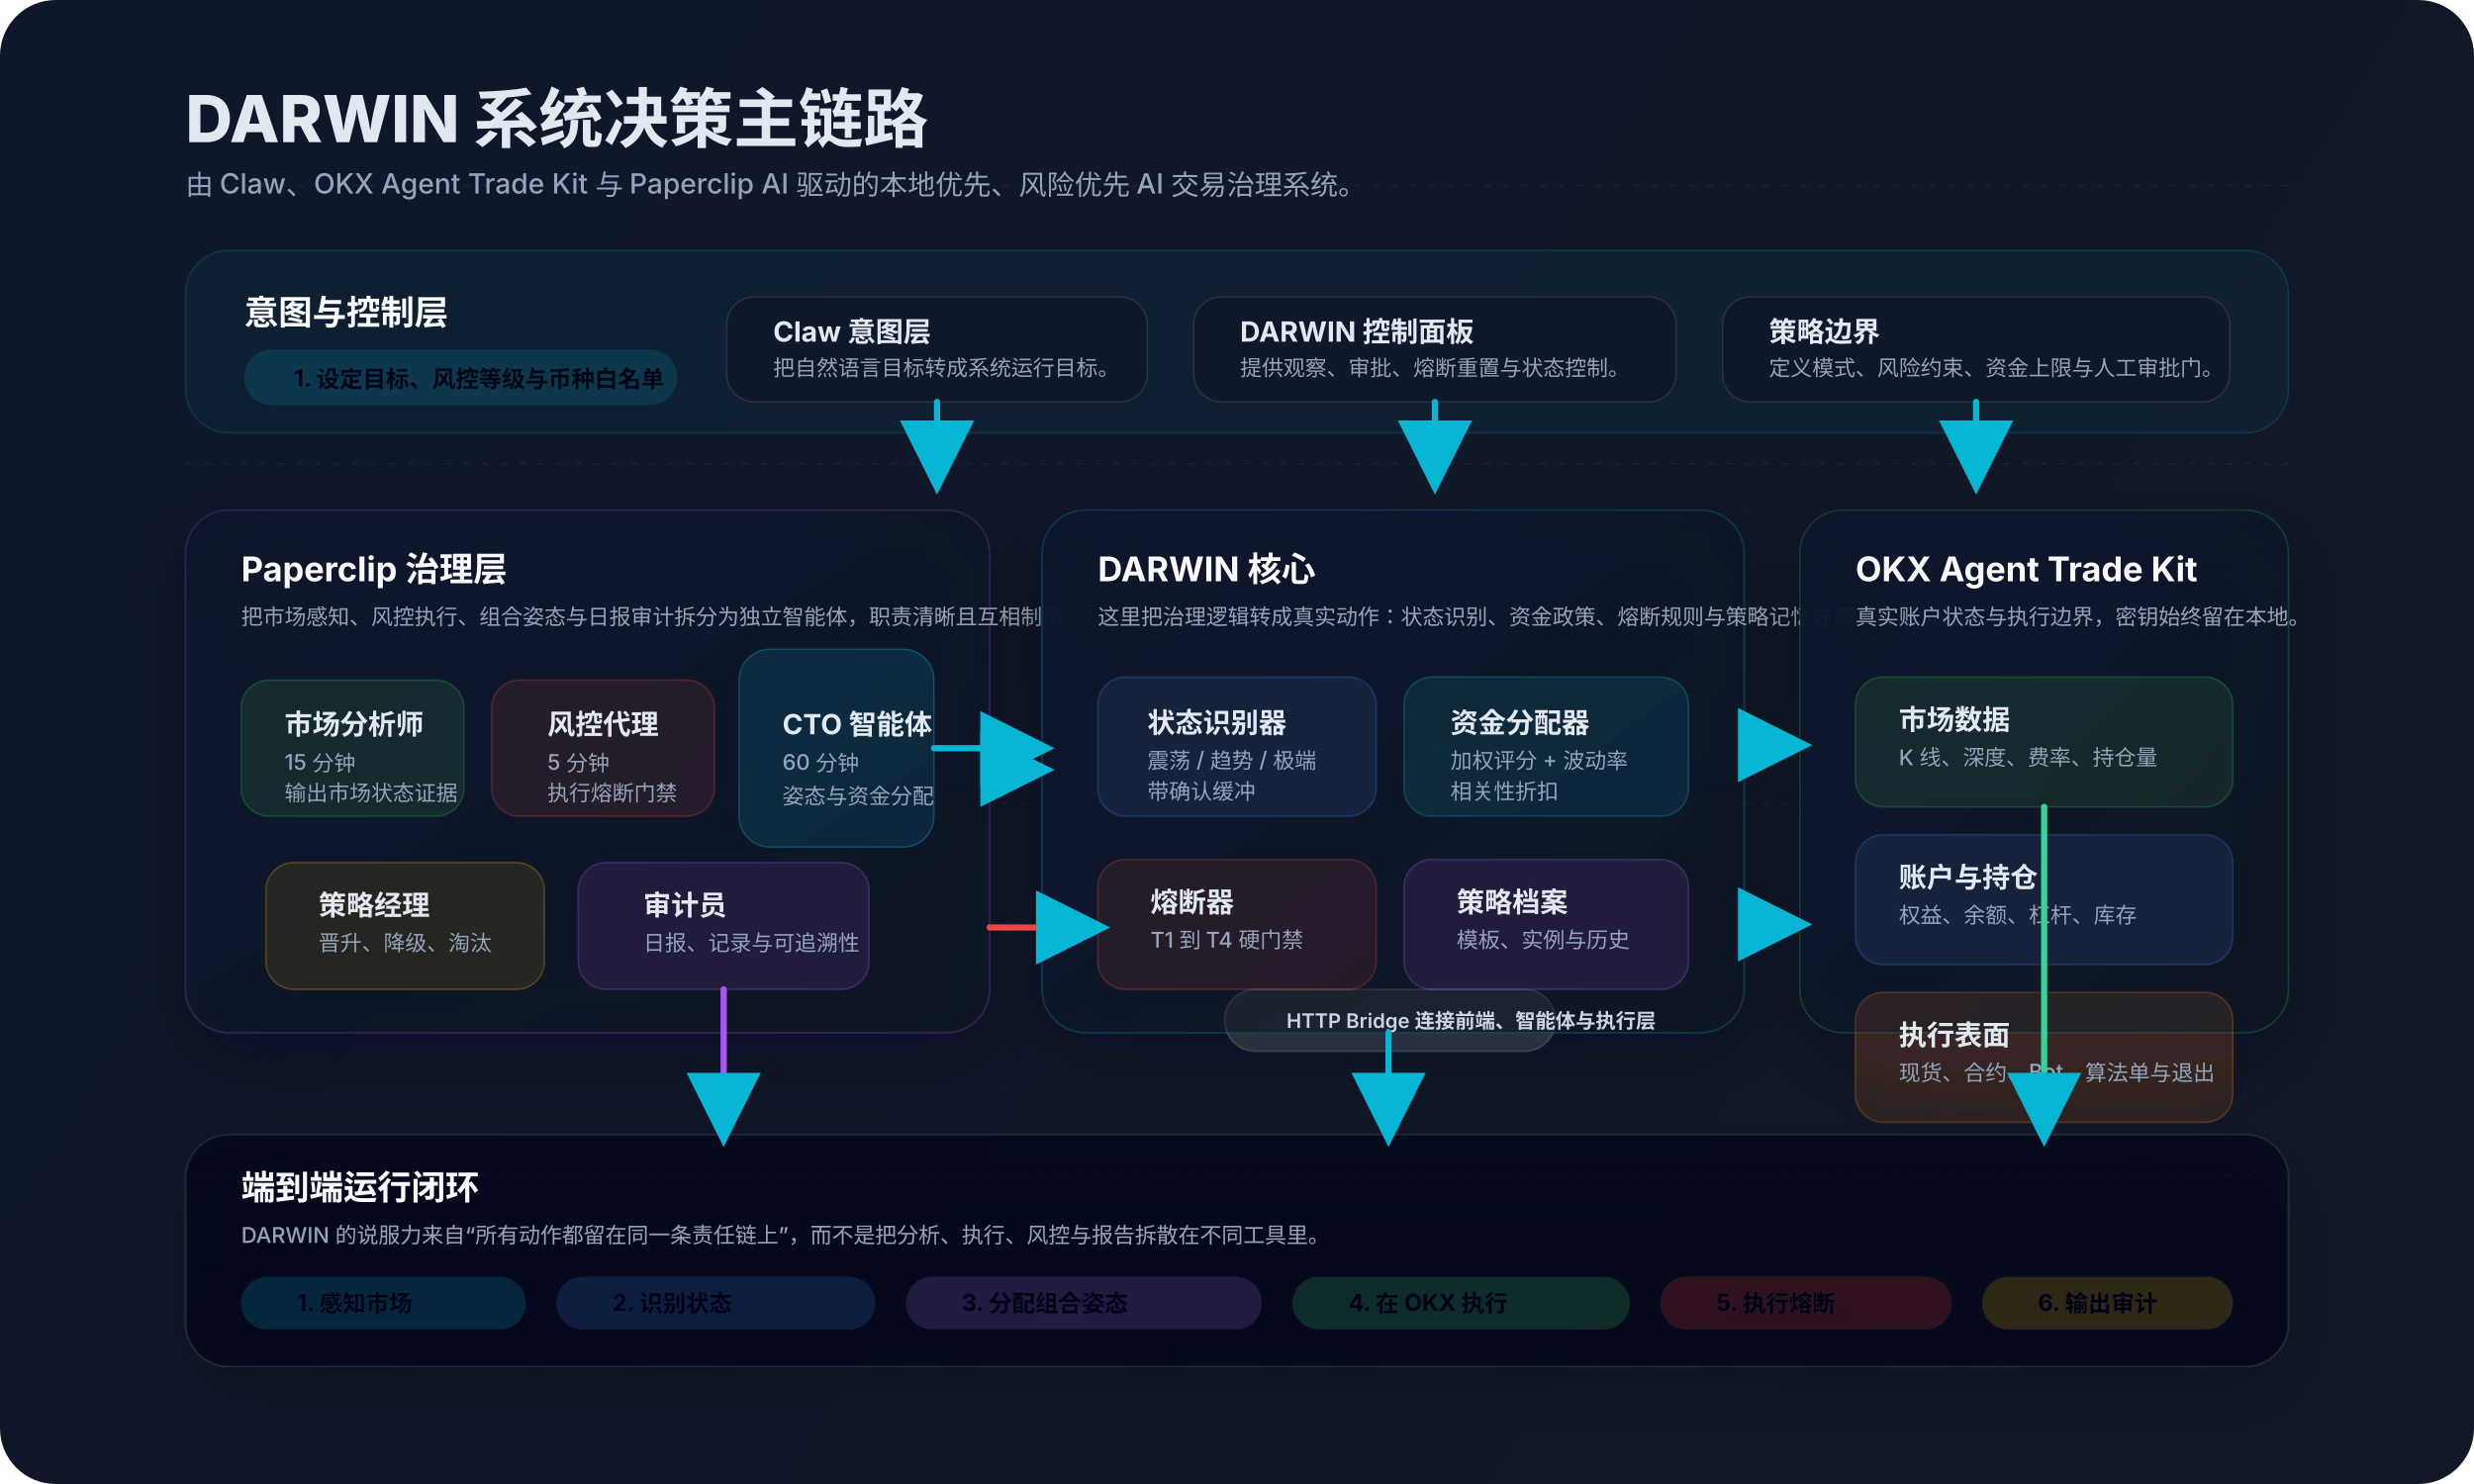
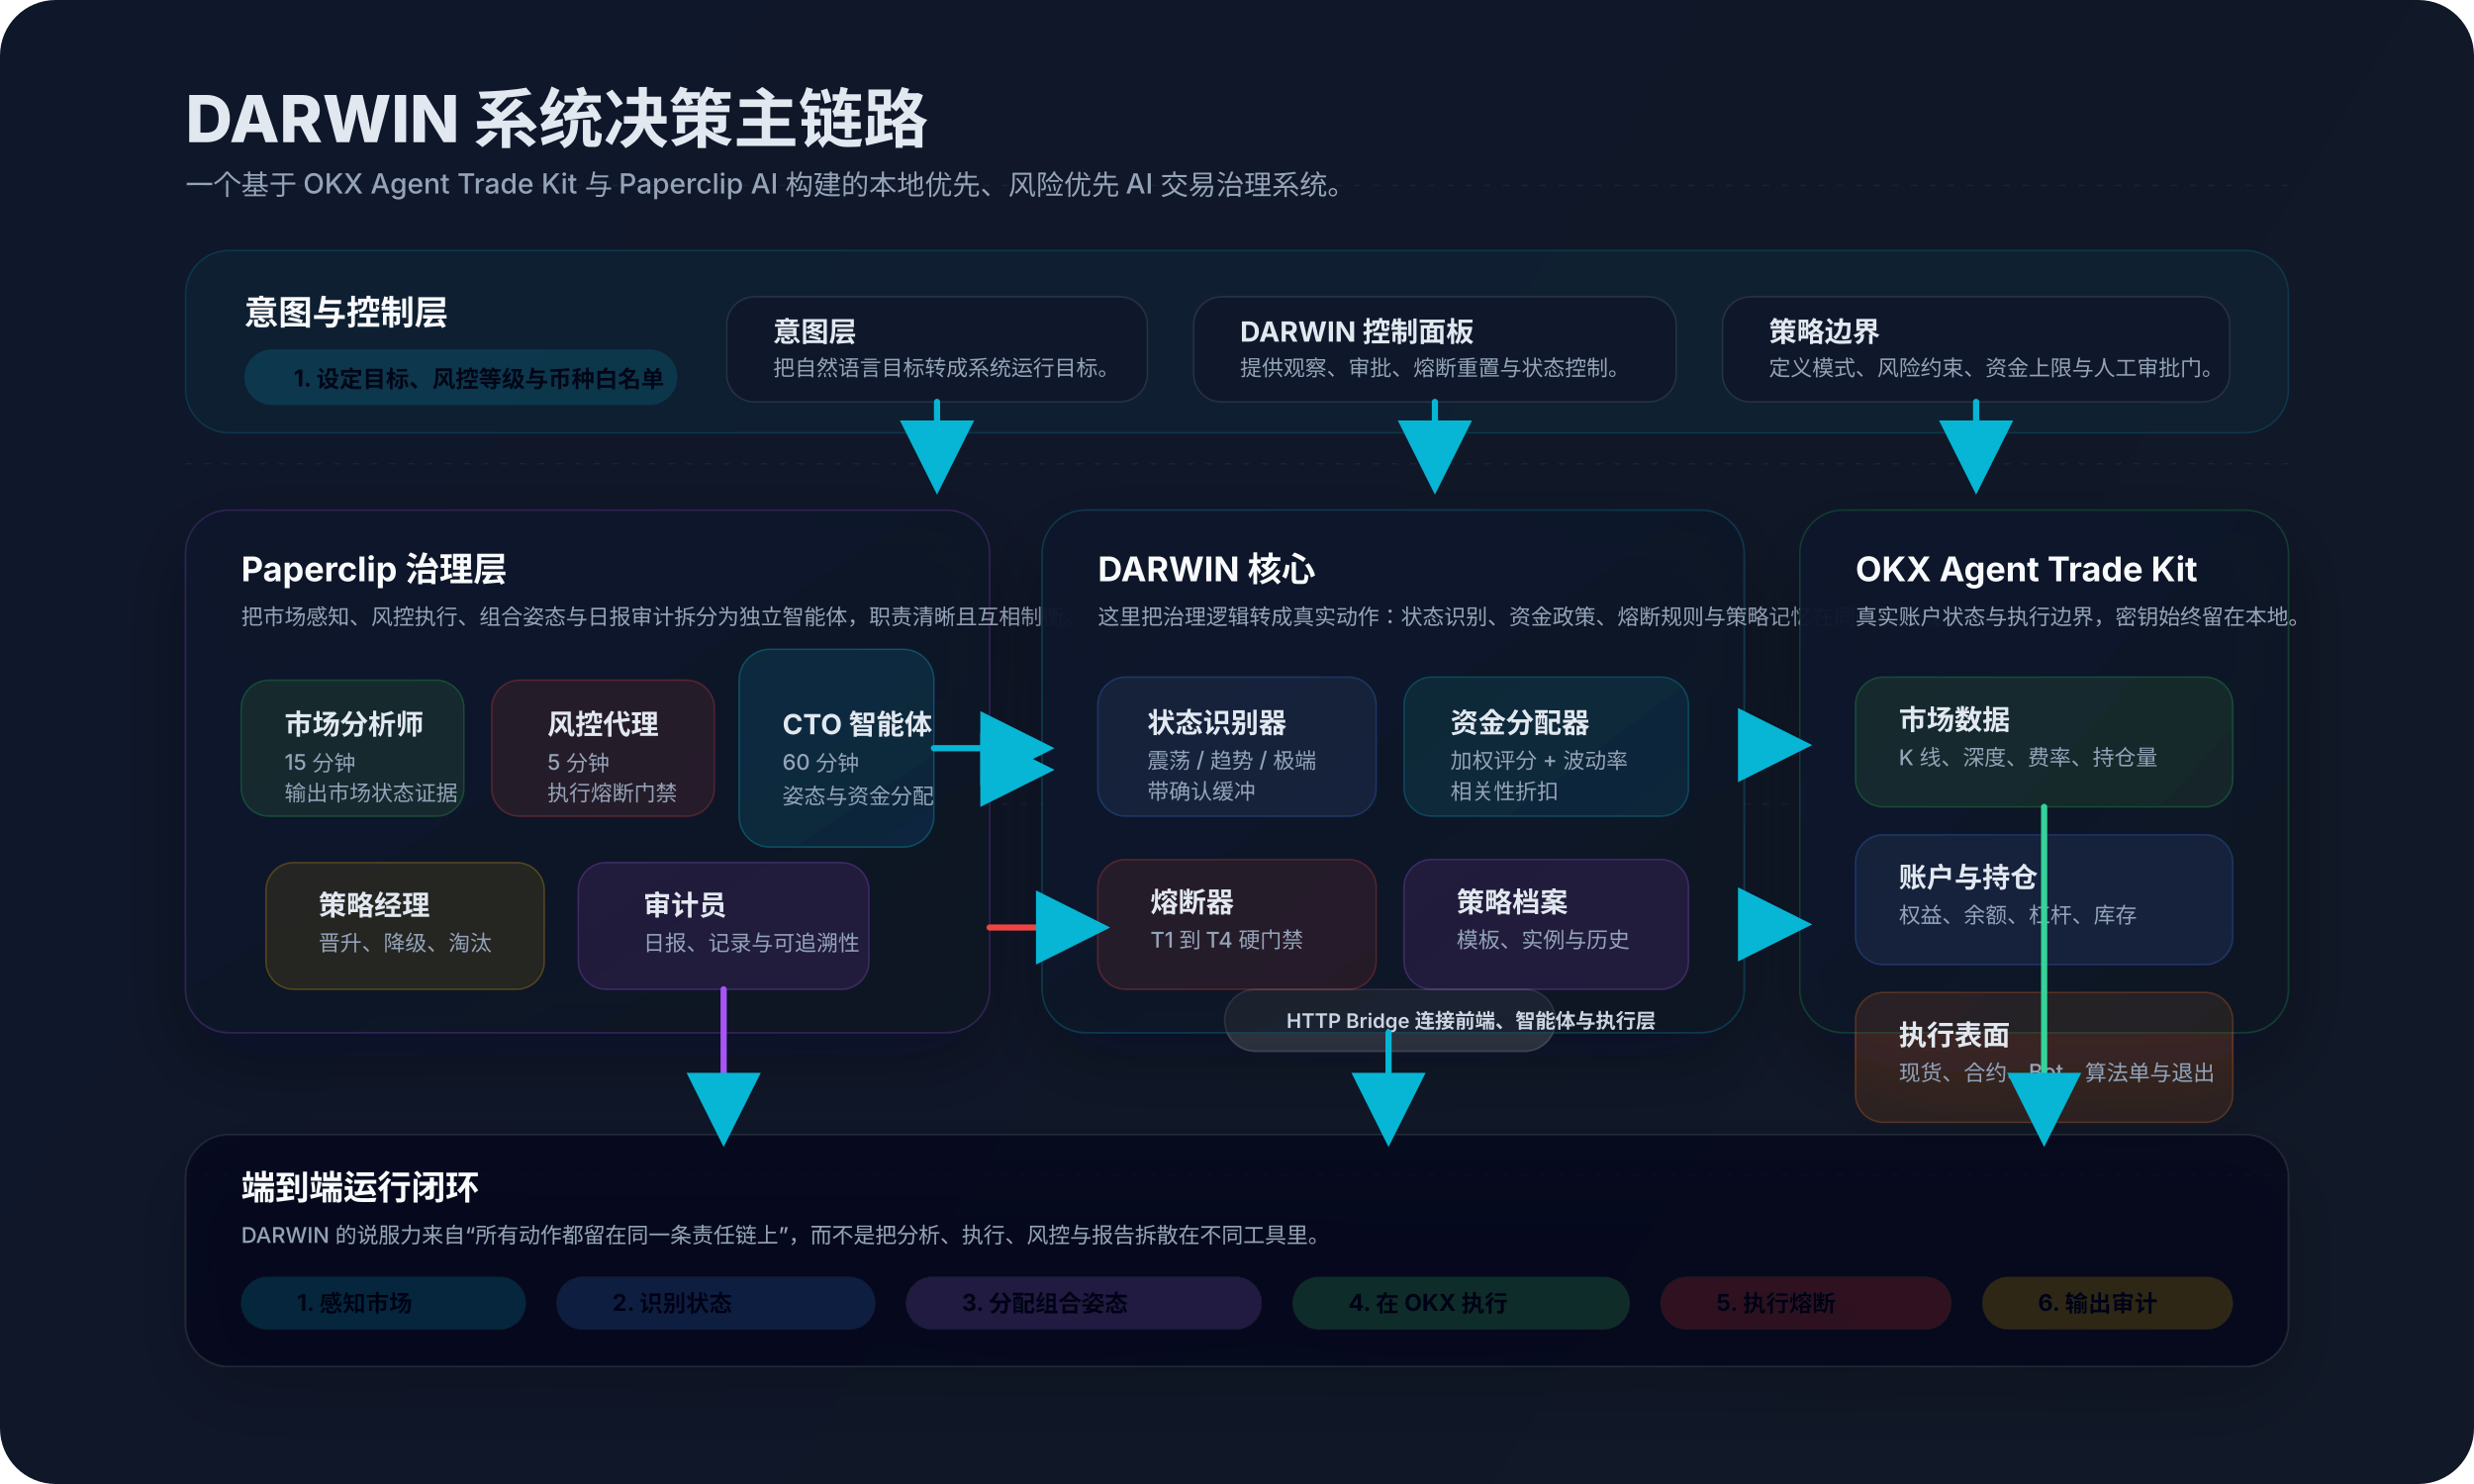
<svg xmlns="http://www.w3.org/2000/svg" width="1600" height="960" viewBox="0 0 1600 960" fill="none">
  <defs>
    <linearGradient id="bg" x1="140" y1="80" x2="1460" y2="900" gradientUnits="userSpaceOnUse">
      <stop stop-color="#0F172A" />
      <stop offset="1" stop-color="#111827" />
    </linearGradient>
    <linearGradient id="panel" x1="0" y1="0" x2="1" y2="1">
      <stop stop-color="#0F172A" stop-opacity="0.96" />
      <stop offset="1" stop-color="#111827" stop-opacity="0.88" />
    </linearGradient>
    <filter id="shadow" x="-40%" y="-40%" width="180%" height="180%">
      <feDropShadow dx="0" dy="18" stdDeviation="24" flood-color="#020617" flood-opacity="0.35" />
    </filter>
    <marker id="arrow" markerWidth="12" markerHeight="12" refX="10" refY="6" orient="auto">
      <path d="M0 0L12 6L0 12V0Z" fill="#06B6D4" />
    </marker>
    <style>
      .title { fill: #E2E8F0; font: 800 42px Inter, "SF Pro Display", "PingFang SC", "Microsoft YaHei", sans-serif; }
      .subtitle { fill: #94A3B8; font: 500 18px Inter, "SF Pro Display", "PingFang SC", "Microsoft YaHei", sans-serif; }
      .section { fill: #F8FAFC; font: 700 22px Inter, "SF Pro Display", "PingFang SC", "Microsoft YaHei", sans-serif; }
      .label { fill: #E2E8F0; font: 700 18px Inter, "SF Pro Display", "PingFang SC", "Microsoft YaHei", sans-serif; }
      .body { fill: #94A3B8; font: 500 14px Inter, "SF Pro Display", "PingFang SC", "Microsoft YaHei", sans-serif; }
      .chip { fill: #020617; font: 700 15px Inter, "SF Pro Display", "PingFang SC", "Microsoft YaHei", sans-serif; }
      .small { fill: #CBD5E1; font: 600 13px Inter, "SF Pro Display", "PingFang SC", "Microsoft YaHei", sans-serif; }
    </style>
  </defs>
  <rect width="1600" height="960" rx="36" fill="url(#bg)" />
  <g opacity="0.08">
    <path d="M120 120H1480" stroke="#94A3B8" stroke-width="1" stroke-dasharray="4 8" />
    <path d="M120 300H1480" stroke="#94A3B8" stroke-width="1" stroke-dasharray="4 8" />
    <path d="M120 520H1480" stroke="#94A3B8" stroke-width="1" stroke-dasharray="4 8" />
    <path d="M120 760H1480" stroke="#94A3B8" stroke-width="1" stroke-dasharray="4 8" />
  </g>
  <text x="120" y="92" class="title">DARWIN 系统决策主链路</text>
-   <text x="120" y="126" class="subtitle">由 Claw、OKX Agent Trade Kit 与 Paperclip AI 驱动的本地优先、风险优先 AI 交易治理系统。</text>
+   <text x="120" y="126" class="subtitle">一个基于 OKX Agent Trade Kit 与 Paperclip AI 构建的本地优先、风险优先 AI 交易治理系统。</text>
  <rect x="120" y="162" width="1360" height="118" rx="28" fill="rgba(6,182,212,0.05)" stroke="rgba(6,182,212,0.18)" />
  <text x="158" y="210" class="section">意图与控制层</text>
  <rect x="158" y="226" width="280" height="36" rx="18" fill="rgba(6,182,212,0.16)" />
  <text x="190" y="250" class="chip">1. 设定目标、风控等级与币种白名单</text>
  <rect x="470" y="192" width="272" height="68" rx="18" fill="rgba(15,23,42,0.82)" stroke="rgba(255,255,255,0.10)" />
-   <text x="500" y="221" class="label">Claw 意图层</text>
+   <text x="500" y="221" class="label">意图层</text>
  <text x="500" y="243" class="body">把自然语言目标转成系统运行目标。</text>
  <rect x="772" y="192" width="312" height="68" rx="18" fill="rgba(15,23,42,0.82)" stroke="rgba(255,255,255,0.10)" />
  <text x="802" y="221" class="label">DARWIN 控制面板</text>
  <text x="802" y="243" class="body">提供观察、审批、熔断重置与状态控制。</text>
  <rect x="1114" y="192" width="328" height="68" rx="18" fill="rgba(15,23,42,0.82)" stroke="rgba(255,255,255,0.10)" />
  <text x="1144" y="221" class="label">策略边界</text>
  <text x="1144" y="243" class="body">定义模式、风险约束、资金上限与人工审批门。</text>
  <g filter="url(#shadow)">
    <rect x="120" y="330" width="520" height="338" rx="28" fill="url(#panel)" stroke="rgba(168,85,247,0.20)" />
    <text x="156" y="376" class="section">Paperclip 治理层</text>
    <text x="156" y="404" class="body">把市场感知、风控执行、组合姿态与日报审计拆分为独立智能体，职责清晰且互相制衡。</text>
    <rect x="156" y="440" width="144" height="88" rx="18" fill="rgba(34,197,94,0.10)" stroke="rgba(34,197,94,0.26)" />
    <text x="184" y="475" class="label">市场分析师</text>
    <text x="184" y="498" class="body">15 分钟</text>
    <text x="184" y="518" class="body">输出市场状态证据</text>
    <rect x="318" y="440" width="144" height="88" rx="18" fill="rgba(239,68,68,0.10)" stroke="rgba(239,68,68,0.26)" />
    <text x="354" y="475" class="label">风控代理</text>
    <text x="354" y="498" class="body">5 分钟</text>
    <text x="354" y="518" class="body">执行熔断门禁</text>
    <rect x="478" y="420" width="126" height="128" rx="20" fill="rgba(6,182,212,0.12)" stroke="rgba(6,182,212,0.30)" />
    <text x="506" y="475" class="label">CTO 智能体</text>
    <text x="506" y="498" class="body">60 分钟</text>
    <text x="506" y="520" class="body">姿态与资金分配</text>
    <rect x="172" y="558" width="180" height="82" rx="18" fill="rgba(234,179,8,0.10)" stroke="rgba(234,179,8,0.26)" />
    <text x="206" y="592" class="label">策略经理</text>
    <text x="206" y="615" class="body">晋升、降级、淘汰</text>
    <rect x="374" y="558" width="188" height="82" rx="18" fill="rgba(168,85,247,0.10)" stroke="rgba(168,85,247,0.26)" />
    <text x="416" y="592" class="label">审计员</text>
    <text x="416" y="615" class="body">日报、记录与可追溯性</text>
  </g>
  <g filter="url(#shadow)">
    <rect x="674" y="330" width="454" height="338" rx="28" fill="url(#panel)" stroke="rgba(6,182,212,0.20)" />
    <text x="710" y="376" class="section">DARWIN 核心</text>
    <text x="710" y="404" class="body">这里把治理逻辑转成真实动作：状态识别、资金政策、熔断规则与策略记忆在同一层完成闭环。</text>
    <rect x="710" y="438" width="180" height="90" rx="18" fill="rgba(59,130,246,0.10)" stroke="rgba(59,130,246,0.26)" />
    <text x="742" y="474" class="label">状态识别器</text>
    <text x="742" y="497" class="body">震荡 / 趋势 / 极端</text>
    <text x="742" y="517" class="body">带确认缓冲</text>
    <rect x="908" y="438" width="184" height="90" rx="18" fill="rgba(6,182,212,0.10)" stroke="rgba(6,182,212,0.26)" />
    <text x="938" y="474" class="label">资金分配器</text>
    <text x="938" y="497" class="body">加权评分 + 波动率</text>
    <text x="938" y="517" class="body">相关性折扣</text>
    <rect x="710" y="556" width="180" height="84" rx="18" fill="rgba(239,68,68,0.10)" stroke="rgba(239,68,68,0.26)" />
    <text x="744" y="590" class="label">熔断器</text>
    <text x="744" y="613" class="body">T1 到 T4 硬门禁</text>
    <rect x="908" y="556" width="184" height="84" rx="18" fill="rgba(168,85,247,0.10)" stroke="rgba(168,85,247,0.26)" />
    <text x="942" y="590" class="label">策略档案</text>
    <text x="942" y="613" class="body">模板、实例与历史</text>
    <rect x="792" y="640" width="214" height="40" rx="20" fill="rgba(255,255,255,0.05)" stroke="rgba(255,255,255,0.10)" />
    <text x="832" y="665" class="small">HTTP Bridge 连接前端、智能体与执行层</text>
  </g>
  <g filter="url(#shadow)">
    <rect x="1164" y="330" width="316" height="338" rx="28" fill="url(#panel)" stroke="rgba(34,197,94,0.20)" />
    <text x="1200" y="376" class="section">OKX Agent Trade Kit</text>
    <text x="1200" y="404" class="body">真实账户状态与执行边界，密钥始终留在本地。</text>
    <rect x="1200" y="438" width="244" height="84" rx="18" fill="rgba(34,197,94,0.10)" stroke="rgba(34,197,94,0.26)" />
    <text x="1228" y="472" class="label">市场数据</text>
    <text x="1228" y="495" class="body">K 线、深度、费率、持仓量</text>
    <rect x="1200" y="540" width="244" height="84" rx="18" fill="rgba(59,130,246,0.10)" stroke="rgba(59,130,246,0.26)" />
    <text x="1228" y="574" class="label">账户与持仓</text>
    <text x="1228" y="597" class="body">权益、余额、杠杆、库存</text>
    <rect x="1200" y="642" width="244" height="84" rx="18" fill="rgba(249,115,22,0.10)" stroke="rgba(249,115,22,0.26)" />
    <text x="1228" y="676" class="label">执行表面</text>
    <text x="1228" y="699" class="body">现货、合约、Bot、算法单与退出</text>
  </g>
  <g filter="url(#shadow)">
    <rect x="120" y="734" width="1360" height="150" rx="28" fill="rgba(2,6,23,0.52)" stroke="rgba(255,255,255,0.08)" />
    <text x="156" y="776" class="section">端到端运行闭环</text>
    <text x="156" y="804" class="body">DARWIN 的说服力来自“所有动作都留在同一条责任链上”，而不是把分析、执行、风控与报告拆散在不同工具里。</text>
    <rect x="156" y="826" width="184" height="34" rx="17" fill="rgba(6,182,212,0.16)" />
    <text x="192" y="848" class="chip">1. 感知市场</text>
    <rect x="360" y="826" width="206" height="34" rx="17" fill="rgba(59,130,246,0.16)" />
    <text x="396" y="848" class="chip">2. 识别状态</text>
    <rect x="586" y="826" width="230" height="34" rx="17" fill="rgba(168,85,247,0.16)" />
    <text x="622" y="848" class="chip">3. 分配组合姿态</text>
    <rect x="836" y="826" width="218" height="34" rx="17" fill="rgba(34,197,94,0.16)" />
    <text x="872" y="848" class="chip">4. 在 OKX 执行</text>
    <rect x="1074" y="826" width="188" height="34" rx="17" fill="rgba(239,68,68,0.16)" />
    <text x="1110" y="848" class="chip">5. 执行熔断</text>
    <rect x="1282" y="826" width="162" height="34" rx="17" fill="rgba(234,179,8,0.16)" />
    <text x="1318" y="848" class="chip">6. 输出审计</text>
  </g>
  <path d="M606 260V312" stroke="#06B6D4" stroke-width="4" stroke-linecap="round" marker-end="url(#arrow)" />
  <path d="M928 260V312" stroke="#06B6D4" stroke-width="4" stroke-linecap="round" marker-end="url(#arrow)" />
  <path d="M1278 260V312" stroke="#06B6D4" stroke-width="4" stroke-linecap="round" marker-end="url(#arrow)" />
  <path d="M640 498H674" stroke="#A855F7" stroke-width="4" stroke-linecap="round" marker-end="url(#arrow)" />
  <path d="M604 484H674" stroke="#06B6D4" stroke-width="4" stroke-linecap="round" marker-end="url(#arrow)" />
  <path d="M640 600H710" stroke="#EF4444" stroke-width="4" stroke-linecap="round" marker-end="url(#arrow)" />
  <path d="M1128 482H1164" stroke="#06B6D4" stroke-width="4" stroke-linecap="round" marker-end="url(#arrow)" />
  <path d="M1128 598H1164" stroke="#EF4444" stroke-width="4" stroke-linecap="round" marker-end="url(#arrow)" />
  <path d="M1322 522V734" stroke="#34D399" stroke-width="4" stroke-linecap="round" marker-end="url(#arrow)" />
  <path d="M898 668V734" stroke="#06B6D4" stroke-width="4" stroke-linecap="round" marker-end="url(#arrow)" />
  <path d="M468 640V734" stroke="#A855F7" stroke-width="4" stroke-linecap="round" marker-end="url(#arrow)" />
</svg>
